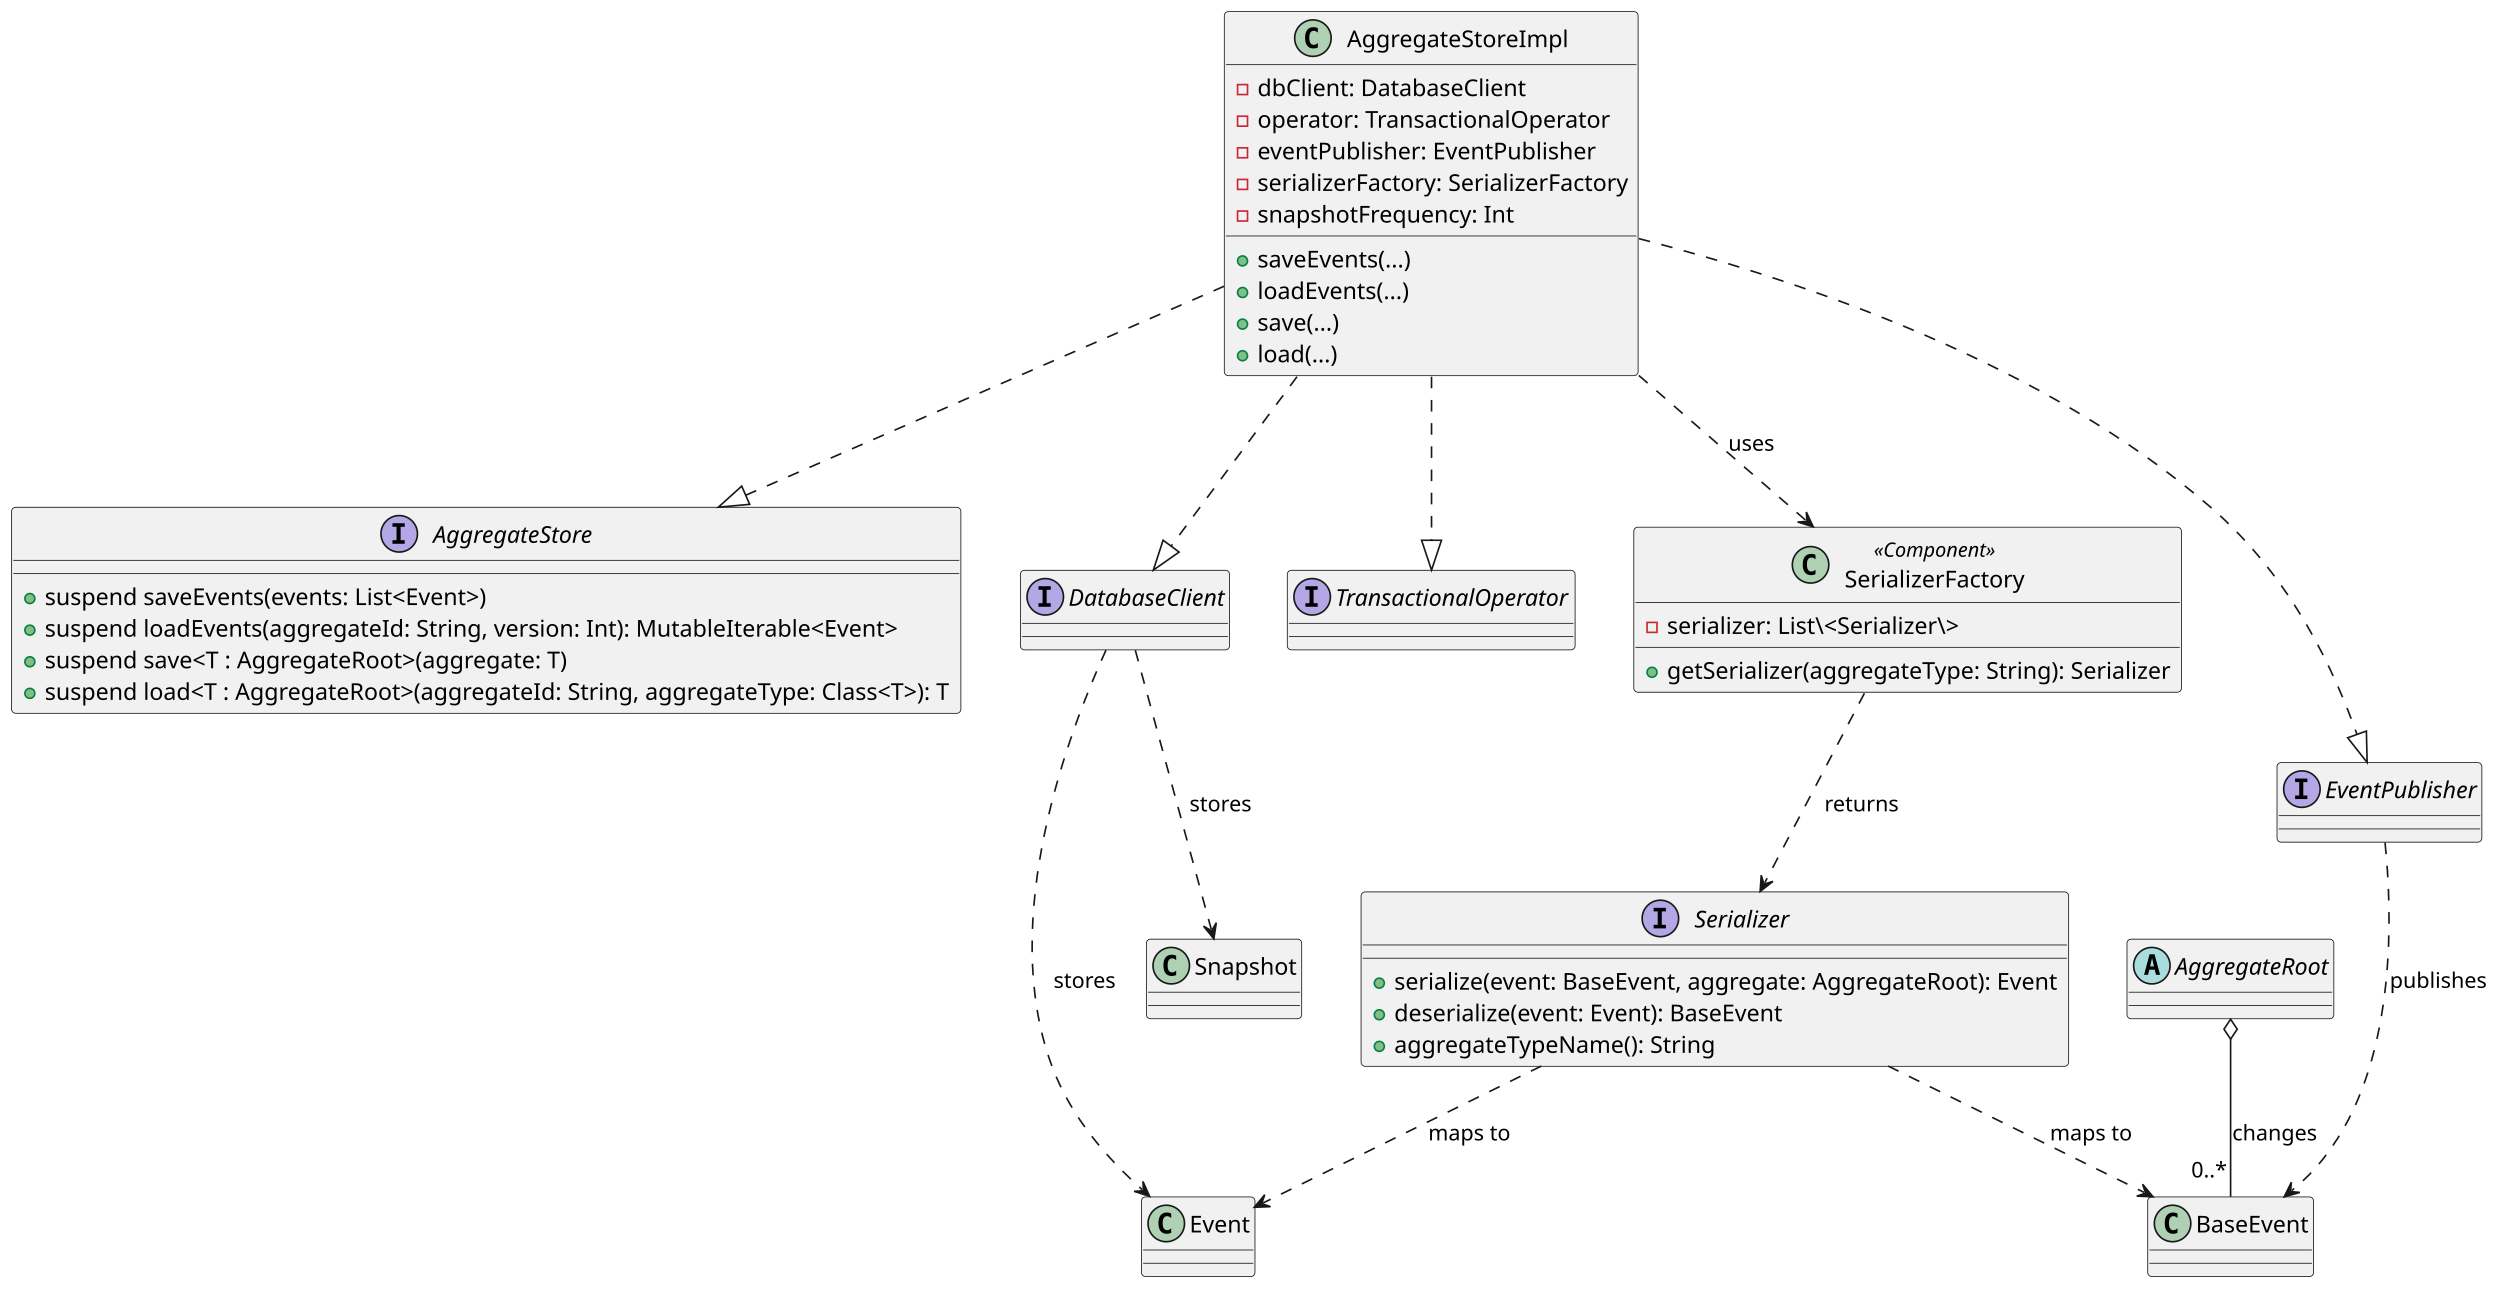
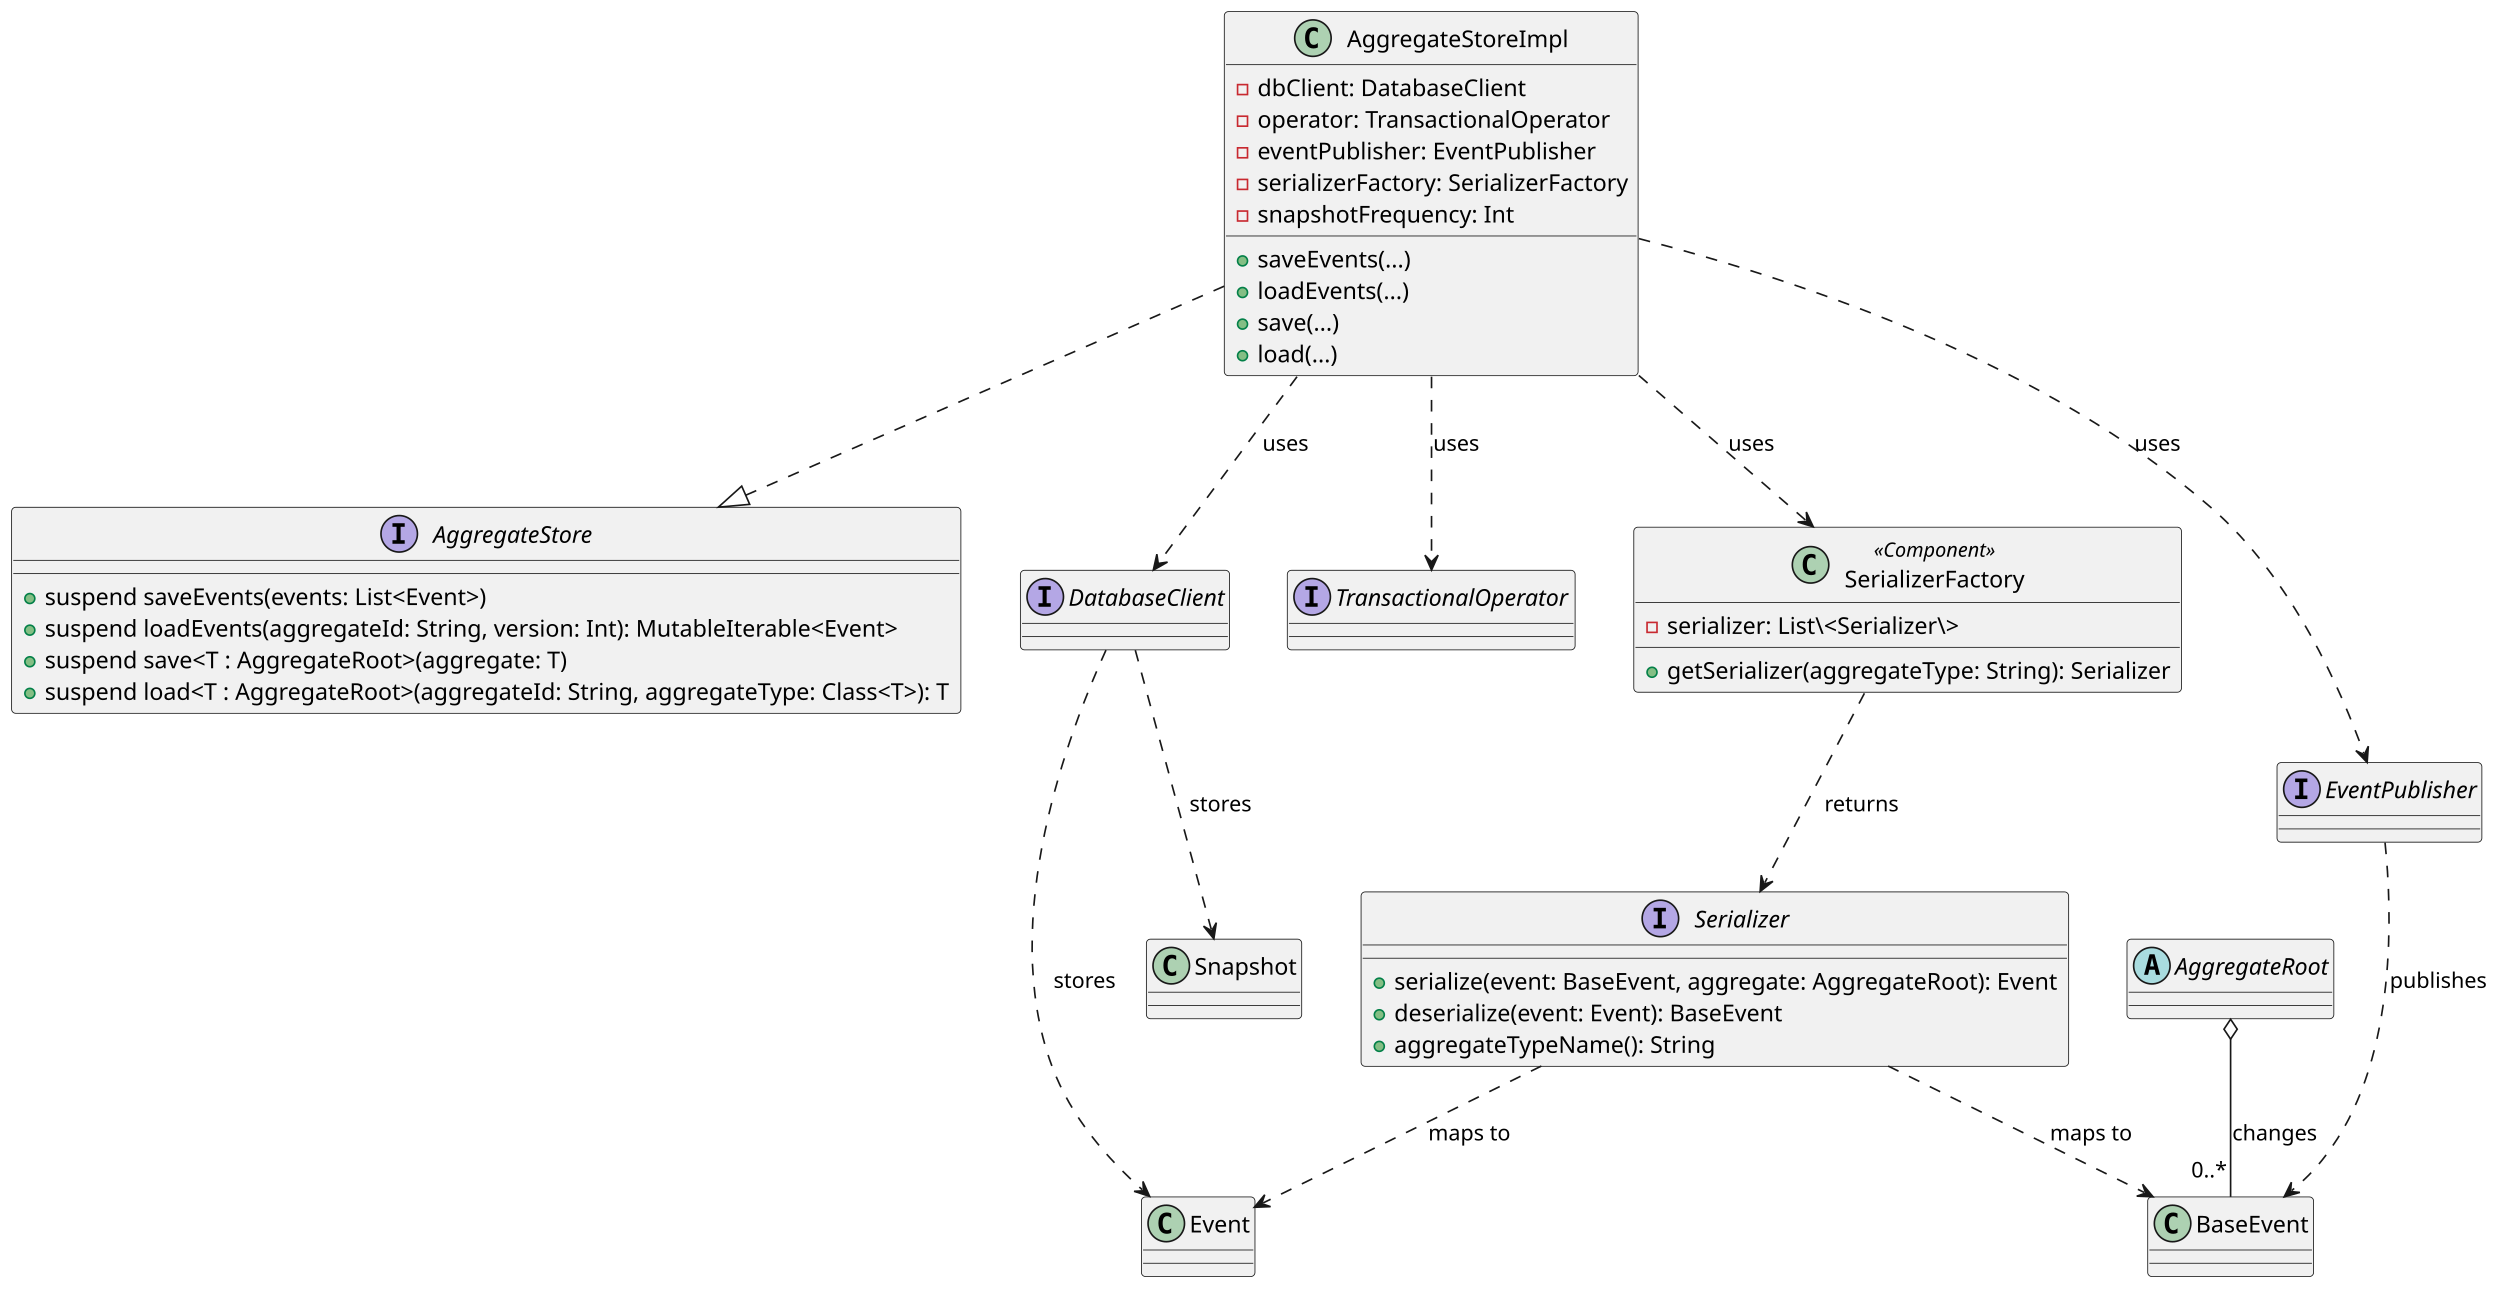
<svg xmlns="http://www.w3.org/2000/svg" contentStyleType="text/css" data-diagram-type="CLASS" height="777px" preserveAspectRatio="none" style="width:1508px;height:777px;background:#FFFFFF;" version="1.1" viewBox="0 0 1508 777" width="1508px" zoomAndPan="magnify">
  <defs />
  <g>
    <g class="entity" data-entity="AggregateStore" data-source-line="1" data-uid="ent0002" id="entity_AggregateStore">
      <rect fill="#F1F1F1" height="124.272" rx="2.5" ry="2.5" style="stroke:#181818;stroke-width:0.5;" width="572.6" x="7" y="306" />
      <ellipse cx="240.806" cy="322" fill="#B4A7E5" rx="11" ry="11" style="stroke:#181818;stroke-width:1;" />
      <path d="M236.728,317.766 L236.728,315.609 L244.119,315.609 L244.119,317.766 L241.65,317.766 L241.65,325.844 L244.119,325.844 L244.119,328 L236.728,328 L236.728,325.844 L239.197,325.844 L239.197,317.766 L236.728,317.766 Z " fill="#000000" />
      <text fill="#000000" font-family="sans-serif" font-size="14" font-style="italic" lengthAdjust="spacing" textLength="96.488" x="261.306" y="327.432">AggregateStore</text>
      <line style="stroke:#181818;stroke-width:0.5;" x1="8" x2="578.6" y1="338" y2="338" />
      <line style="stroke:#181818;stroke-width:0.5;" x1="8" x2="578.6" y1="346" y2="346" />
      <ellipse cx="18" cy="361.034" fill="#84BE84" rx="3" ry="3" style="stroke:#038048;stroke-width:1;" />
      <text fill="#000000" font-family="sans-serif" font-size="14" lengthAdjust="spacing" textLength="266.573" x="27" y="364.966">suspend saveEvents(events: List&lt;Event&gt;)</text>
      <ellipse cx="18" cy="380.102" fill="#84BE84" rx="3" ry="3" style="stroke:#038048;stroke-width:1;" />
      <text fill="#000000" font-family="sans-serif" font-size="14" lengthAdjust="spacing" textLength="515.128" x="27" y="384.034">suspend loadEvents(aggregateId: String, version: Int): MutableIterable&lt;Event&gt;</text>
      <ellipse cx="18" cy="399.17" fill="#84BE84" rx="3" ry="3" style="stroke:#038048;stroke-width:1;" />
      <text fill="#000000" font-family="sans-serif" font-size="14" lengthAdjust="spacing" textLength="315.573" x="27" y="403.102">suspend save&lt;T : AggregateRoot&gt;(aggregate: T)</text>
      <ellipse cx="18" cy="418.238" fill="#84BE84" rx="3" ry="3" style="stroke:#038048;stroke-width:1;" />
      <text fill="#000000" font-family="sans-serif" font-size="14" lengthAdjust="spacing" textLength="546.6" x="27" y="422.17">suspend load&lt;T : AggregateRoot&gt;(aggregateId: String, aggregateType: Class&lt;T&gt;): T</text>
    </g>
    <g class="entity" data-entity="DatabaseClient" data-source-line="8" data-uid="ent0003" id="entity_DatabaseClient">
      <rect fill="#F1F1F1" height="48" rx="2.5" ry="2.5" style="stroke:#181818;stroke-width:0.5;" width="126.164" x="615.5" y="344" />
      <ellipse cx="630.5" cy="360" fill="#B4A7E5" rx="11" ry="11" style="stroke:#181818;stroke-width:1;" />
      <path d="M626.422,355.766 L626.422,353.609 L633.812,353.609 L633.812,355.766 L631.344,355.766 L631.344,363.844 L633.812,363.844 L633.812,366 L626.422,366 L626.422,363.844 L628.891,363.844 L628.891,355.766 L626.422,355.766 Z " fill="#000000" />
      <text fill="#000000" font-family="sans-serif" font-size="14" font-style="italic" lengthAdjust="spacing" textLength="94.164" x="644.5" y="365.432">DatabaseClient</text>
      <line style="stroke:#181818;stroke-width:0.5;" x1="616.5" x2="740.664" y1="376" y2="376" />
      <line style="stroke:#181818;stroke-width:0.5;" x1="616.5" x2="740.664" y1="384" y2="384" />
    </g>
    <g class="entity" data-entity="TransactionalOperator" data-source-line="9" data-uid="ent0004" id="entity_TransactionalOperator">
      <rect fill="#F1F1F1" height="48" rx="2.5" ry="2.5" style="stroke:#181818;stroke-width:0.5;" width="173.609" x="776.5" y="344" />
      <ellipse cx="791.5" cy="360" fill="#B4A7E5" rx="11" ry="11" style="stroke:#181818;stroke-width:1;" />
      <path d="M787.422,355.766 L787.422,353.609 L794.812,353.609 L794.812,355.766 L792.344,355.766 L792.344,363.844 L794.812,363.844 L794.812,366 L787.422,366 L787.422,363.844 L789.891,363.844 L789.891,355.766 L787.422,355.766 Z " fill="#000000" />
      <text fill="#000000" font-family="sans-serif" font-size="14" font-style="italic" lengthAdjust="spacing" textLength="141.609" x="805.5" y="365.432">TransactionalOperator</text>
      <line style="stroke:#181818;stroke-width:0.5;" x1="777.5" x2="949.11" y1="376" y2="376" />
      <line style="stroke:#181818;stroke-width:0.5;" x1="777.5" x2="949.11" y1="384" y2="384" />
    </g>
    <g class="entity" data-entity="EventPublisher" data-source-line="10" data-uid="ent0005" id="entity_EventPublisher">
      <rect fill="#F1F1F1" height="48" rx="2.5" ry="2.5" style="stroke:#181818;stroke-width:0.5;" width="123.56" x="1373.5" y="460" />
      <ellipse cx="1388.5" cy="476" fill="#B4A7E5" rx="11" ry="11" style="stroke:#181818;stroke-width:1;" />
      <path d="M1384.422,471.766 L1384.422,469.609 L1391.812,469.609 L1391.812,471.766 L1389.344,471.766 L1389.344,479.844 L1391.812,479.844 L1391.812,482 L1384.422,482 L1384.422,479.844 L1386.891,479.844 L1386.891,471.766 L1384.422,471.766 Z " fill="#000000" />
      <text fill="#000000" font-family="sans-serif" font-size="14" font-style="italic" lengthAdjust="spacing" textLength="91.56" x="1402.5" y="481.432">EventPublisher</text>
      <line style="stroke:#181818;stroke-width:0.5;" x1="1374.5" x2="1496.06" y1="492" y2="492" />
      <line style="stroke:#181818;stroke-width:0.5;" x1="1374.5" x2="1496.06" y1="500" y2="500" />
    </g>
    <g class="entity" data-entity="AggregateStoreImpl" data-source-line="12" data-uid="ent0006" id="entity_AggregateStoreImpl">
      <rect fill="#F1F1F1" height="219.611" rx="2.5" ry="2.5" style="stroke:#181818;stroke-width:0.5;" width="249.607" x="738.5" y="7" />
      <ellipse cx="791.952" cy="23" fill="#ADD1B2" rx="11" ry="11" style="stroke:#181818;stroke-width:1;" />
      <path d="M794.921,28.641 Q794.342,28.938 793.702,29.078 Q793.061,29.234 792.358,29.234 Q789.858,29.234 788.53,27.594 Q787.217,25.938 787.217,22.812 Q787.217,19.688 788.53,18.031 Q789.858,16.375 792.358,16.375 Q793.061,16.375 793.702,16.531 Q794.358,16.688 794.921,16.984 L794.921,19.703 Q794.296,19.125 793.702,18.859 Q793.108,18.578 792.483,18.578 Q791.139,18.578 790.452,19.656 Q789.764,20.719 789.764,22.812 Q789.764,24.906 790.452,25.984 Q791.139,27.047 792.483,27.047 Q793.108,27.047 793.702,26.781 Q794.296,26.5 794.921,25.922 L794.921,28.641 Z " fill="#000000" />
      <text fill="#000000" font-family="sans-serif" font-size="14" lengthAdjust="spacing" textLength="134.203" x="812.452" y="28.432">AggregateStoreImpl</text>
      <line style="stroke:#181818;stroke-width:0.5;" x1="739.5" x2="987.107" y1="39" y2="39" />
      <rect fill="none" height="6" style="stroke:#C82930;stroke-width:1;" width="6" x="746.5" y="51.034" />
      <text fill="#000000" font-family="sans-serif" font-size="14" lengthAdjust="spacing" textLength="162.007" x="758.5" y="57.966">dbClient: DatabaseClient</text>
      <rect fill="none" height="6" style="stroke:#C82930;stroke-width:1;" width="6" x="746.5" y="70.102" />
      <text fill="#000000" font-family="sans-serif" font-size="14" lengthAdjust="spacing" textLength="214.297" x="758.5" y="77.034">operator: TransactionalOperator</text>
      <rect fill="none" height="6" style="stroke:#C82930;stroke-width:1;" width="6" x="746.5" y="89.17" />
      <text fill="#000000" font-family="sans-serif" font-size="14" lengthAdjust="spacing" textLength="204.483" x="758.5" y="96.102">eventPublisher: EventPublisher</text>
      <rect fill="none" height="6" style="stroke:#C82930;stroke-width:1;" width="6" x="746.5" y="108.238" />
      <text fill="#000000" font-family="sans-serif" font-size="14" lengthAdjust="spacing" textLength="223.607" x="758.5" y="115.17">serializerFactory: SerializerFactory</text>
      <rect fill="none" height="6" style="stroke:#C82930;stroke-width:1;" width="6" x="746.5" y="127.306" />
      <text fill="#000000" font-family="sans-serif" font-size="14" lengthAdjust="spacing" textLength="155.161" x="758.5" y="134.238">snapshotFrequency: Int</text>
      <line style="stroke:#181818;stroke-width:0.5;" x1="739.5" x2="987.107" y1="142.34" y2="142.34" />
      <ellipse cx="749.5" cy="157.374" fill="#84BE84" rx="3" ry="3" style="stroke:#038048;stroke-width:1;" />
      <text fill="#000000" font-family="sans-serif" font-size="14" lengthAdjust="spacing" textLength="92.428" x="758.5" y="161.305">saveEvents(...)</text>
      <ellipse cx="749.5" cy="176.441" fill="#84BE84" rx="3" ry="3" style="stroke:#038048;stroke-width:1;" />
      <text fill="#000000" font-family="sans-serif" font-size="14" lengthAdjust="spacing" textLength="91.406" x="758.5" y="180.373">loadEvents(...)</text>
      <ellipse cx="749.5" cy="195.509" fill="#84BE84" rx="3" ry="3" style="stroke:#038048;stroke-width:1;" />
      <text fill="#000000" font-family="sans-serif" font-size="14" lengthAdjust="spacing" textLength="49.224" x="758.5" y="199.441">save(...)</text>
      <ellipse cx="749.5" cy="214.577" fill="#84BE84" rx="3" ry="3" style="stroke:#038048;stroke-width:1;" />
      <text fill="#000000" font-family="sans-serif" font-size="14" lengthAdjust="spacing" textLength="48.202" x="758.5" y="218.509">load(...)</text>
    </g>
    <g class="entity" data-entity="SerializerFactory" data-source-line="24" data-uid="ent0007" id="entity_SerializerFactory">
      <rect fill="#F1F1F1" height="99.548" rx="2.5" ry="2.5" style="stroke:#181818;stroke-width:0.5;" width="330.359" x="985.5" y="318" />
      <ellipse cx="1092.131" cy="340.706" fill="#ADD1B2" rx="11" ry="11" style="stroke:#181818;stroke-width:1;" />
      <path d="M1095.099,346.347 Q1094.521,346.644 1093.881,346.784 Q1093.24,346.94 1092.537,346.94 Q1090.037,346.94 1088.709,345.3 Q1087.396,343.644 1087.396,340.519 Q1087.396,337.394 1088.709,335.737 Q1090.037,334.081 1092.537,334.081 Q1093.24,334.081 1093.881,334.237 Q1094.537,334.394 1095.099,334.69 L1095.099,337.409 Q1094.474,336.831 1093.881,336.565 Q1093.287,336.284 1092.662,336.284 Q1091.318,336.284 1090.631,337.362 Q1089.943,338.425 1089.943,340.519 Q1089.943,342.612 1090.631,343.69 Q1091.318,344.753 1092.662,344.753 Q1093.287,344.753 1093.881,344.487 Q1094.474,344.206 1095.099,343.628 L1095.099,346.347 Z " fill="#000000" />
      <text fill="#000000" font-family="sans-serif" font-size="12" font-style="italic" lengthAdjust="spacing" textLength="73.32" x="1130.269" y="335.828">«Component»</text>
      <text fill="#000000" font-family="sans-serif" font-size="14" lengthAdjust="spacing" textLength="108.598" x="1112.631" y="354.31">SerializerFactory</text>
      <line style="stroke:#181818;stroke-width:0.5;" x1="986.5" x2="1314.859" y1="363.412" y2="363.412" />
      <rect fill="none" height="6" style="stroke:#C82930;stroke-width:1;" width="6" x="993.5" y="375.446" />
      <text fill="#000000" font-family="sans-serif" font-size="14" lengthAdjust="spacing" textLength="176.175" x="1005.5" y="382.378">serializer: List\&lt;Serializer\&gt;</text>
      <line style="stroke:#181818;stroke-width:0.5;" x1="986.5" x2="1314.859" y1="390.48" y2="390.48" />
      <ellipse cx="996.5" cy="405.514" fill="#84BE84" rx="3" ry="3" style="stroke:#038048;stroke-width:1;" />
      <text fill="#000000" font-family="sans-serif" font-size="14" lengthAdjust="spacing" textLength="304.359" x="1005.5" y="409.446">getSerializer(aggregateType: String): Serializer</text>
    </g>
    <g class="entity" data-entity="Serializer" data-source-line="29" data-uid="ent0008" id="entity_Serializer">
      <rect fill="#F1F1F1" height="105.204" rx="2.5" ry="2.5" style="stroke:#181818;stroke-width:0.5;" width="426.805" x="821" y="538" />
      <ellipse cx="1001.55" cy="554" fill="#B4A7E5" rx="11" ry="11" style="stroke:#181818;stroke-width:1;" />
      <path d="M997.472,549.766 L997.472,547.609 L1004.863,547.609 L1004.863,549.766 L1002.394,549.766 L1002.394,557.844 L1004.863,557.844 L1004.863,560 L997.472,560 L997.472,557.844 L999.941,557.844 L999.941,549.766 L997.472,549.766 Z " fill="#000000" />
      <text fill="#000000" font-family="sans-serif" font-size="14" font-style="italic" lengthAdjust="spacing" textLength="57.204" x="1022.05" y="559.432">Serializer</text>
      <line style="stroke:#181818;stroke-width:0.5;" x1="822" x2="1246.804" y1="570" y2="570" />
      <line style="stroke:#181818;stroke-width:0.5;" x1="822" x2="1246.804" y1="578" y2="578" />
      <ellipse cx="832" cy="593.034" fill="#84BE84" rx="3" ry="3" style="stroke:#038048;stroke-width:1;" />
      <text fill="#000000" font-family="sans-serif" font-size="14" lengthAdjust="spacing" textLength="400.805" x="841" y="596.966">serialize(event: BaseEvent, aggregate: AggregateRoot): Event</text>
      <ellipse cx="832" cy="612.102" fill="#84BE84" rx="3" ry="3" style="stroke:#038048;stroke-width:1;" />
      <text fill="#000000" font-family="sans-serif" font-size="14" lengthAdjust="spacing" textLength="234.401" x="841" y="616.034">deserialize(event: Event): BaseEvent</text>
      <ellipse cx="832" cy="631.17" fill="#84BE84" rx="3" ry="3" style="stroke:#038048;stroke-width:1;" />
      <text fill="#000000" font-family="sans-serif" font-size="14" lengthAdjust="spacing" textLength="194.263" x="841" y="635.102">aggregateTypeName(): String</text>
    </g>
    <g class="entity" data-entity="AggregateRoot" data-source-line="35" data-uid="ent0009" id="entity_AggregateRoot">
      <rect fill="#F1F1F1" height="48" rx="2.5" ry="2.5" style="stroke:#181818;stroke-width:0.5;" width="124.764" x="1283" y="566.5" />
      <ellipse cx="1298" cy="582.5" fill="#A9DCDF" rx="11" ry="11" style="stroke:#181818;stroke-width:1;" />
      <path d="M1298.109,577.844 L1296.953,582.922 L1299.281,582.922 L1298.109,577.844 Z M1296.625,575.609 L1299.609,575.609 L1302.969,588 L1300.516,588 L1299.75,584.938 L1296.469,584.938 L1295.719,588 L1293.281,588 L1296.625,575.609 Z " fill="#000000" />
      <text fill="#000000" font-family="sans-serif" font-size="14" font-style="italic" lengthAdjust="spacing" textLength="92.764" x="1312" y="587.932">AggregateRoot</text>
      <line style="stroke:#181818;stroke-width:0.5;" x1="1284" x2="1406.764" y1="598.5" y2="598.5" />
      <line style="stroke:#181818;stroke-width:0.5;" x1="1284" x2="1406.764" y1="606.5" y2="606.5" />
    </g>
    <g class="entity" data-entity="BaseEvent" data-source-line="37" data-uid="ent0010" id="entity_BaseEvent">
      <rect fill="#F1F1F1" height="48" rx="2.5" ry="2.5" style="stroke:#181818;stroke-width:0.5;" width="100.054" x="1295.5" y="722" />
      <ellipse cx="1310.5" cy="738" fill="#ADD1B2" rx="11" ry="11" style="stroke:#181818;stroke-width:1;" />
      <path d="M1313.469,743.641 Q1312.891,743.938 1312.25,744.078 Q1311.609,744.234 1310.906,744.234 Q1308.406,744.234 1307.078,742.594 Q1305.766,740.938 1305.766,737.812 Q1305.766,734.688 1307.078,733.031 Q1308.406,731.375 1310.906,731.375 Q1311.609,731.375 1312.25,731.531 Q1312.906,731.688 1313.469,731.984 L1313.469,734.703 Q1312.844,734.125 1312.25,733.859 Q1311.656,733.578 1311.031,733.578 Q1309.688,733.578 1309,734.656 Q1308.312,735.719 1308.312,737.812 Q1308.312,739.906 1309,740.984 Q1309.688,742.047 1311.031,742.047 Q1311.656,742.047 1312.25,741.781 Q1312.844,741.5 1313.469,740.922 L1313.469,743.641 Z " fill="#000000" />
      <text fill="#000000" font-family="sans-serif" font-size="14" lengthAdjust="spacing" textLength="68.054" x="1324.5" y="743.432">BaseEvent</text>
      <line style="stroke:#181818;stroke-width:0.5;" x1="1296.5" x2="1394.554" y1="754" y2="754" />
      <line style="stroke:#181818;stroke-width:0.5;" x1="1296.5" x2="1394.554" y1="762" y2="762" />
    </g>
    <g class="entity" data-entity="Event" data-source-line="38" data-uid="ent0011" id="entity_Event">
      <rect fill="#F1F1F1" height="48" rx="2.5" ry="2.5" style="stroke:#181818;stroke-width:0.5;" width="68.498" x="688.5" y="722" />
      <ellipse cx="703.5" cy="738" fill="#ADD1B2" rx="11" ry="11" style="stroke:#181818;stroke-width:1;" />
      <path d="M706.469,743.641 Q705.891,743.938 705.25,744.078 Q704.609,744.234 703.906,744.234 Q701.406,744.234 700.078,742.594 Q698.766,740.938 698.766,737.812 Q698.766,734.688 700.078,733.031 Q701.406,731.375 703.906,731.375 Q704.609,731.375 705.25,731.531 Q705.906,731.688 706.469,731.984 L706.469,734.703 Q705.844,734.125 705.25,733.859 Q704.656,733.578 704.031,733.578 Q702.688,733.578 702,734.656 Q701.312,735.719 701.312,737.812 Q701.312,739.906 702,740.984 Q702.688,742.047 704.031,742.047 Q704.656,742.047 705.25,741.781 Q705.844,741.5 706.469,740.922 L706.469,743.641 Z " fill="#000000" />
      <text fill="#000000" font-family="sans-serif" font-size="14" lengthAdjust="spacing" textLength="36.498" x="717.5" y="743.432">Event</text>
      <line style="stroke:#181818;stroke-width:0.5;" x1="689.5" x2="755.998" y1="754" y2="754" />
      <line style="stroke:#181818;stroke-width:0.5;" x1="689.5" x2="755.998" y1="762" y2="762" />
    </g>
    <g class="entity" data-entity="Snapshot" data-source-line="39" data-uid="ent0012" id="entity_Snapshot">
      <rect fill="#F1F1F1" height="48" rx="2.5" ry="2.5" style="stroke:#181818;stroke-width:0.5;" width="93.684" x="691.5" y="566.5" />
      <ellipse cx="706.5" cy="582.5" fill="#ADD1B2" rx="11" ry="11" style="stroke:#181818;stroke-width:1;" />
      <path d="M709.469,588.141 Q708.891,588.438 708.25,588.578 Q707.609,588.734 706.906,588.734 Q704.406,588.734 703.078,587.094 Q701.766,585.438 701.766,582.312 Q701.766,579.188 703.078,577.531 Q704.406,575.875 706.906,575.875 Q707.609,575.875 708.25,576.031 Q708.906,576.188 709.469,576.484 L709.469,579.203 Q708.844,578.625 708.25,578.359 Q707.656,578.078 707.031,578.078 Q705.688,578.078 705,579.156 Q704.312,580.219 704.312,582.312 Q704.312,584.406 705,585.484 Q705.688,586.547 707.031,586.547 Q707.656,586.547 708.25,586.281 Q708.844,586 709.469,585.422 L709.469,588.141 Z " fill="#000000" />
      <text fill="#000000" font-family="sans-serif" font-size="14" lengthAdjust="spacing" textLength="61.684" x="720.5" y="587.932">Snapshot</text>
      <line style="stroke:#181818;stroke-width:0.5;" x1="692.5" x2="784.184" y1="598.5" y2="598.5" />
      <line style="stroke:#181818;stroke-width:0.5;" x1="692.5" x2="784.184" y1="606.5" y2="606.5" />
    </g>
    <g class="link" data-entity-1="AggregateStoreImpl" data-entity-2="AggregateStore" data-source-line="41" data-uid="lnk13" id="link_AggregateStoreImpl_AggregateStore">
      <path codeLine="41" d="M738.41,172.64 C648.29,212.01 543.125,257.954 449.805,298.724" fill="none" id="AggregateStoreImpl-to-AggregateStore" style="stroke:#181818;stroke-width:1;stroke-dasharray:7,7;" />
      <polygon fill="none" points="433.31,305.93,452.207,304.222,447.402,293.226,433.31,305.93" style="stroke:#181818;stroke-width:1;" />
    </g>
    <g class="link" data-entity-1="AggregateStoreImpl" data-entity-2="SerializerFactory" data-source-line="42" data-uid="lnk14" id="link_AggregateStoreImpl_SerializerFactory">
      <path codeLine="42" d="M988.55,226.49 C1025.25,258.34 1059.068,287.668 1089.228,313.838" fill="none" id="AggregateStoreImpl-to-SerializerFactory" style="stroke:#181818;stroke-width:1;stroke-dasharray:7,7;" />
      <polygon fill="#181818" points="1093.76,317.77,1089.584,308.85,1089.984,314.493,1084.341,314.893,1093.76,317.77" style="stroke:#181818;stroke-width:1;" />
      <text fill="#000000" font-family="sans-serif" font-size="13" lengthAdjust="spacing" textLength="27.82" x="1042.5" y="271.897">uses</text>
    </g>
    <g class="link" data-entity-1="SerializerFactory" data-entity-2="Serializer" data-source-line="43" data-uid="lnk15" id="link_SerializerFactory_Serializer">
      <path codeLine="43" d="M1124.61,418.21 C1105.92,453.75 1083.514,496.341 1064.514,532.441" fill="none" id="SerializerFactory-to-Serializer" style="stroke:#181818;stroke-width:1;stroke-dasharray:7,7;" />
      <polygon fill="#181818" points="1061.72,537.75,1069.451,531.649,1064.049,533.325,1062.372,527.923,1061.72,537.75" style="stroke:#181818;stroke-width:1;" />
      <text fill="#000000" font-family="sans-serif" font-size="13" lengthAdjust="spacing" textLength="45.058" x="1100.5" y="489.397">returns</text>
    </g>
    <g class="link" data-entity-1="Serializer" data-entity-2="BaseEvent" data-source-line="44" data-uid="lnk16" id="link_Serializer_BaseEvent">
      <path codeLine="44" d="M1138.92,643.04 C1193.1,669.78 1251.2,698.454 1293.34,719.254" fill="none" id="Serializer-to-BaseEvent" style="stroke:#181818;stroke-width:1;stroke-dasharray:7,7;" />
      <polygon fill="#181818" points="1298.72,721.91,1292.42,714.34,1294.236,719.697,1288.879,721.513,1298.72,721.91" style="stroke:#181818;stroke-width:1;" />
      <text fill="#000000" font-family="sans-serif" font-size="13" lengthAdjust="spacing" textLength="49.608" x="1236.5" y="687.897">maps to</text>
    </g>
    <g class="link" data-entity-1="Serializer" data-entity-2="Event" data-source-line="45" data-uid="lnk17" id="link_Serializer_Event">
      <path codeLine="45" d="M929.74,643.04 C869.55,672.65 803.294,705.251 761.954,725.591" fill="none" id="Serializer-to-Event" style="stroke:#181818;stroke-width:1;stroke-dasharray:7,7;" />
      <polygon fill="#181818" points="756.57,728.24,766.411,727.856,761.056,726.033,762.88,720.678,756.57,728.24" style="stroke:#181818;stroke-width:1;" />
      <text fill="#000000" font-family="sans-serif" font-size="13" lengthAdjust="spacing" textLength="49.608" x="861.5" y="687.897">maps to</text>
    </g>
    <g class="link" data-entity-1="AggregateRoot" data-entity-2="BaseEvent" data-source-line="46" data-uid="lnk18" id="link_AggregateRoot_BaseEvent">
      <path codeLine="46" d="M1345.5,626.81 C1345.5,655.83 1345.5,693.08 1345.5,721.97" fill="none" id="AggregateRoot-backto-BaseEvent" style="stroke:#181818;stroke-width:1;" />
      <polygon fill="none" points="1345.5,614.81,1341.5,620.81,1345.5,626.81,1349.5,620.81,1345.5,614.81" style="stroke:#181818;stroke-width:1;" />
      <text fill="#000000" font-family="sans-serif" font-size="13" lengthAdjust="spacing" textLength="51.155" x="1346.5" y="687.897">changes</text>
      <text fill="#000000" font-family="sans-serif" font-size="13" lengthAdjust="spacing" textLength="21.567" x="1321.747" y="710.219">0..*</text>
    </g>
    <g class="link" data-entity-1="AggregateStoreImpl" data-entity-2="DatabaseClient" data-source-line="48" data-uid="lnk19" id="link_AggregateStoreImpl_DatabaseClient">
-       <path codeLine="48" d="M782.36,227.22 C749.93,270.86 726.344,302.601 706.404,329.441" fill="none" id="AggregateStoreImpl-to-DatabaseClient" style="stroke:#181818;stroke-width:1;stroke-dasharray:7,7;" />
-       <polygon fill="none" points="695.67,343.89,711.221,333.019,701.588,325.863,695.67,343.89" style="stroke:#181818;stroke-width:1;" />
+       <path codeLine="48" d="M782.36,227.22 C749.93,270.86 719.188,312.234 699.248,339.074" fill="none" id="AggregateStoreImpl-to-DatabaseClient" style="stroke:#181818;stroke-width:1;stroke-dasharray:7,7;" />
+       <polygon fill="#181818" points="695.67,343.89,704.248,339.051,698.652,339.876,697.826,334.28,695.67,343.89" style="stroke:#181818;stroke-width:1;" />
+       <text fill="#000000" font-family="sans-serif" font-size="13" lengthAdjust="spacing" textLength="27.82" x="761.5" y="271.897">uses</text>
    </g>
    <g class="link" data-entity-1="AggregateStoreImpl" data-entity-2="TransactionalOperator" data-source-line="49" data-uid="lnk20" id="link_AggregateStoreImpl_TransactionalOperator">
-       <path codeLine="49" d="M863.5,227.22 C863.5,270.86 863.5,299.05 863.5,325.89" fill="none" id="AggregateStoreImpl-to-TransactionalOperator" style="stroke:#181818;stroke-width:1;stroke-dasharray:7,7;" />
-       <polygon fill="none" points="863.5,343.89,869.5,325.89,857.5,325.89,863.5,343.89" style="stroke:#181818;stroke-width:1;" />
+       <path codeLine="49" d="M863.5,227.22 C863.5,270.86 863.5,311.05 863.5,337.89" fill="none" id="AggregateStoreImpl-to-TransactionalOperator" style="stroke:#181818;stroke-width:1;stroke-dasharray:7,7;" />
+       <polygon fill="#181818" points="863.5,343.89,867.5,334.89,863.5,338.89,859.5,334.89,863.5,343.89" style="stroke:#181818;stroke-width:1;" />
+       <text fill="#000000" font-family="sans-serif" font-size="13" lengthAdjust="spacing" textLength="27.82" x="864.5" y="271.897">uses</text>
    </g>
    <g class="link" data-entity-1="AggregateStoreImpl" data-entity-2="EventPublisher" data-source-line="50" data-uid="lnk21" id="link_AggregateStoreImpl_EventPublisher">
-       <path codeLine="50" d="M988.56,143.92 C1090.86,170.36 1234.31,220.01 1333.5,306 C1383.21,349.1 1408.341,405.735 1421.761,442.995" fill="none" id="AggregateStoreImpl-to-EventPublisher" style="stroke:#181818;stroke-width:1;stroke-dasharray:7,7;" />
-       <polygon fill="none" points="1427.86,459.93,1427.406,440.962,1416.116,445.028,1427.86,459.93" style="stroke:#181818;stroke-width:1;" />
+       <path codeLine="50" d="M988.56,143.92 C1090.86,170.36 1234.31,220.01 1333.5,306 C1383.21,349.1 1412.407,417.025 1425.827,454.285" fill="none" id="AggregateStoreImpl-to-EventPublisher" style="stroke:#181818;stroke-width:1;stroke-dasharray:7,7;" />
+       <polygon fill="#181818" points="1427.86,459.93,1428.574,450.107,1426.166,455.226,1421.047,452.818,1427.86,459.93" style="stroke:#181818;stroke-width:1;" />
+       <text fill="#000000" font-family="sans-serif" font-size="13" lengthAdjust="spacing" textLength="27.82" x="1287.5" y="271.897">uses</text>
    </g>
    <g class="link" data-entity-1="EventPublisher" data-entity-2="BaseEvent" data-source-line="51" data-uid="lnk22" id="link_EventPublisher_BaseEvent">
      <path codeLine="51" d="M1438.65,508.26 C1442.94,549.35 1446.05,635.74 1406.5,692 C1398.67,703.13 1392.629,709.598 1382.419,718.108" fill="none" id="EventPublisher-to-BaseEvent" style="stroke:#181818;stroke-width:1;stroke-dasharray:7,7;" />
      <polygon fill="#181818" points="1377.81,721.95,1387.284,719.26,1381.651,718.749,1382.162,713.115,1377.81,721.95" style="stroke:#181818;stroke-width:1;" />
      <text fill="#000000" font-family="sans-serif" font-size="13" lengthAdjust="spacing" textLength="58.552" x="1441.5" y="595.897">publishes</text>
    </g>
    <g class="link" data-entity-1="DatabaseClient" data-entity-2="Event" data-source-line="52" data-uid="lnk23" id="link_DatabaseClient_Event">
      <path codeLine="52" d="M667.13,392.14 C645.09,440.32 601.51,554.26 634.5,643 C646.24,674.57 668.149,698.888 688.989,717.628" fill="none" id="DatabaseClient-to-Event" style="stroke:#181818;stroke-width:1;stroke-dasharray:7,7;" />
      <polygon fill="#181818" points="693.45,721.64,689.432,712.648,689.732,718.297,684.083,718.596,693.45,721.64" style="stroke:#181818;stroke-width:1;" />
      <text fill="#000000" font-family="sans-serif" font-size="13" lengthAdjust="spacing" textLength="37.713" x="635.5" y="595.897">stores</text>
    </g>
    <g class="link" data-entity-1="DatabaseClient" data-entity-2="Snapshot" data-source-line="53" data-uid="lnk24" id="link_DatabaseClient_Snapshot">
      <path codeLine="53" d="M684.81,392.18 C696.33,434.53 719.084,518.151 730.614,560.511" fill="none" id="DatabaseClient-to-Snapshot" style="stroke:#181818;stroke-width:1;stroke-dasharray:7,7;" />
      <polygon fill="#181818" points="732.19,566.3,733.686,556.565,730.877,561.476,725.967,558.667,732.19,566.3" style="stroke:#181818;stroke-width:1;" />
      <text fill="#000000" font-family="sans-serif" font-size="13" lengthAdjust="spacing" textLength="37.713" x="717.5" y="489.397">stores</text>
    </g>
  </g>
</svg>
